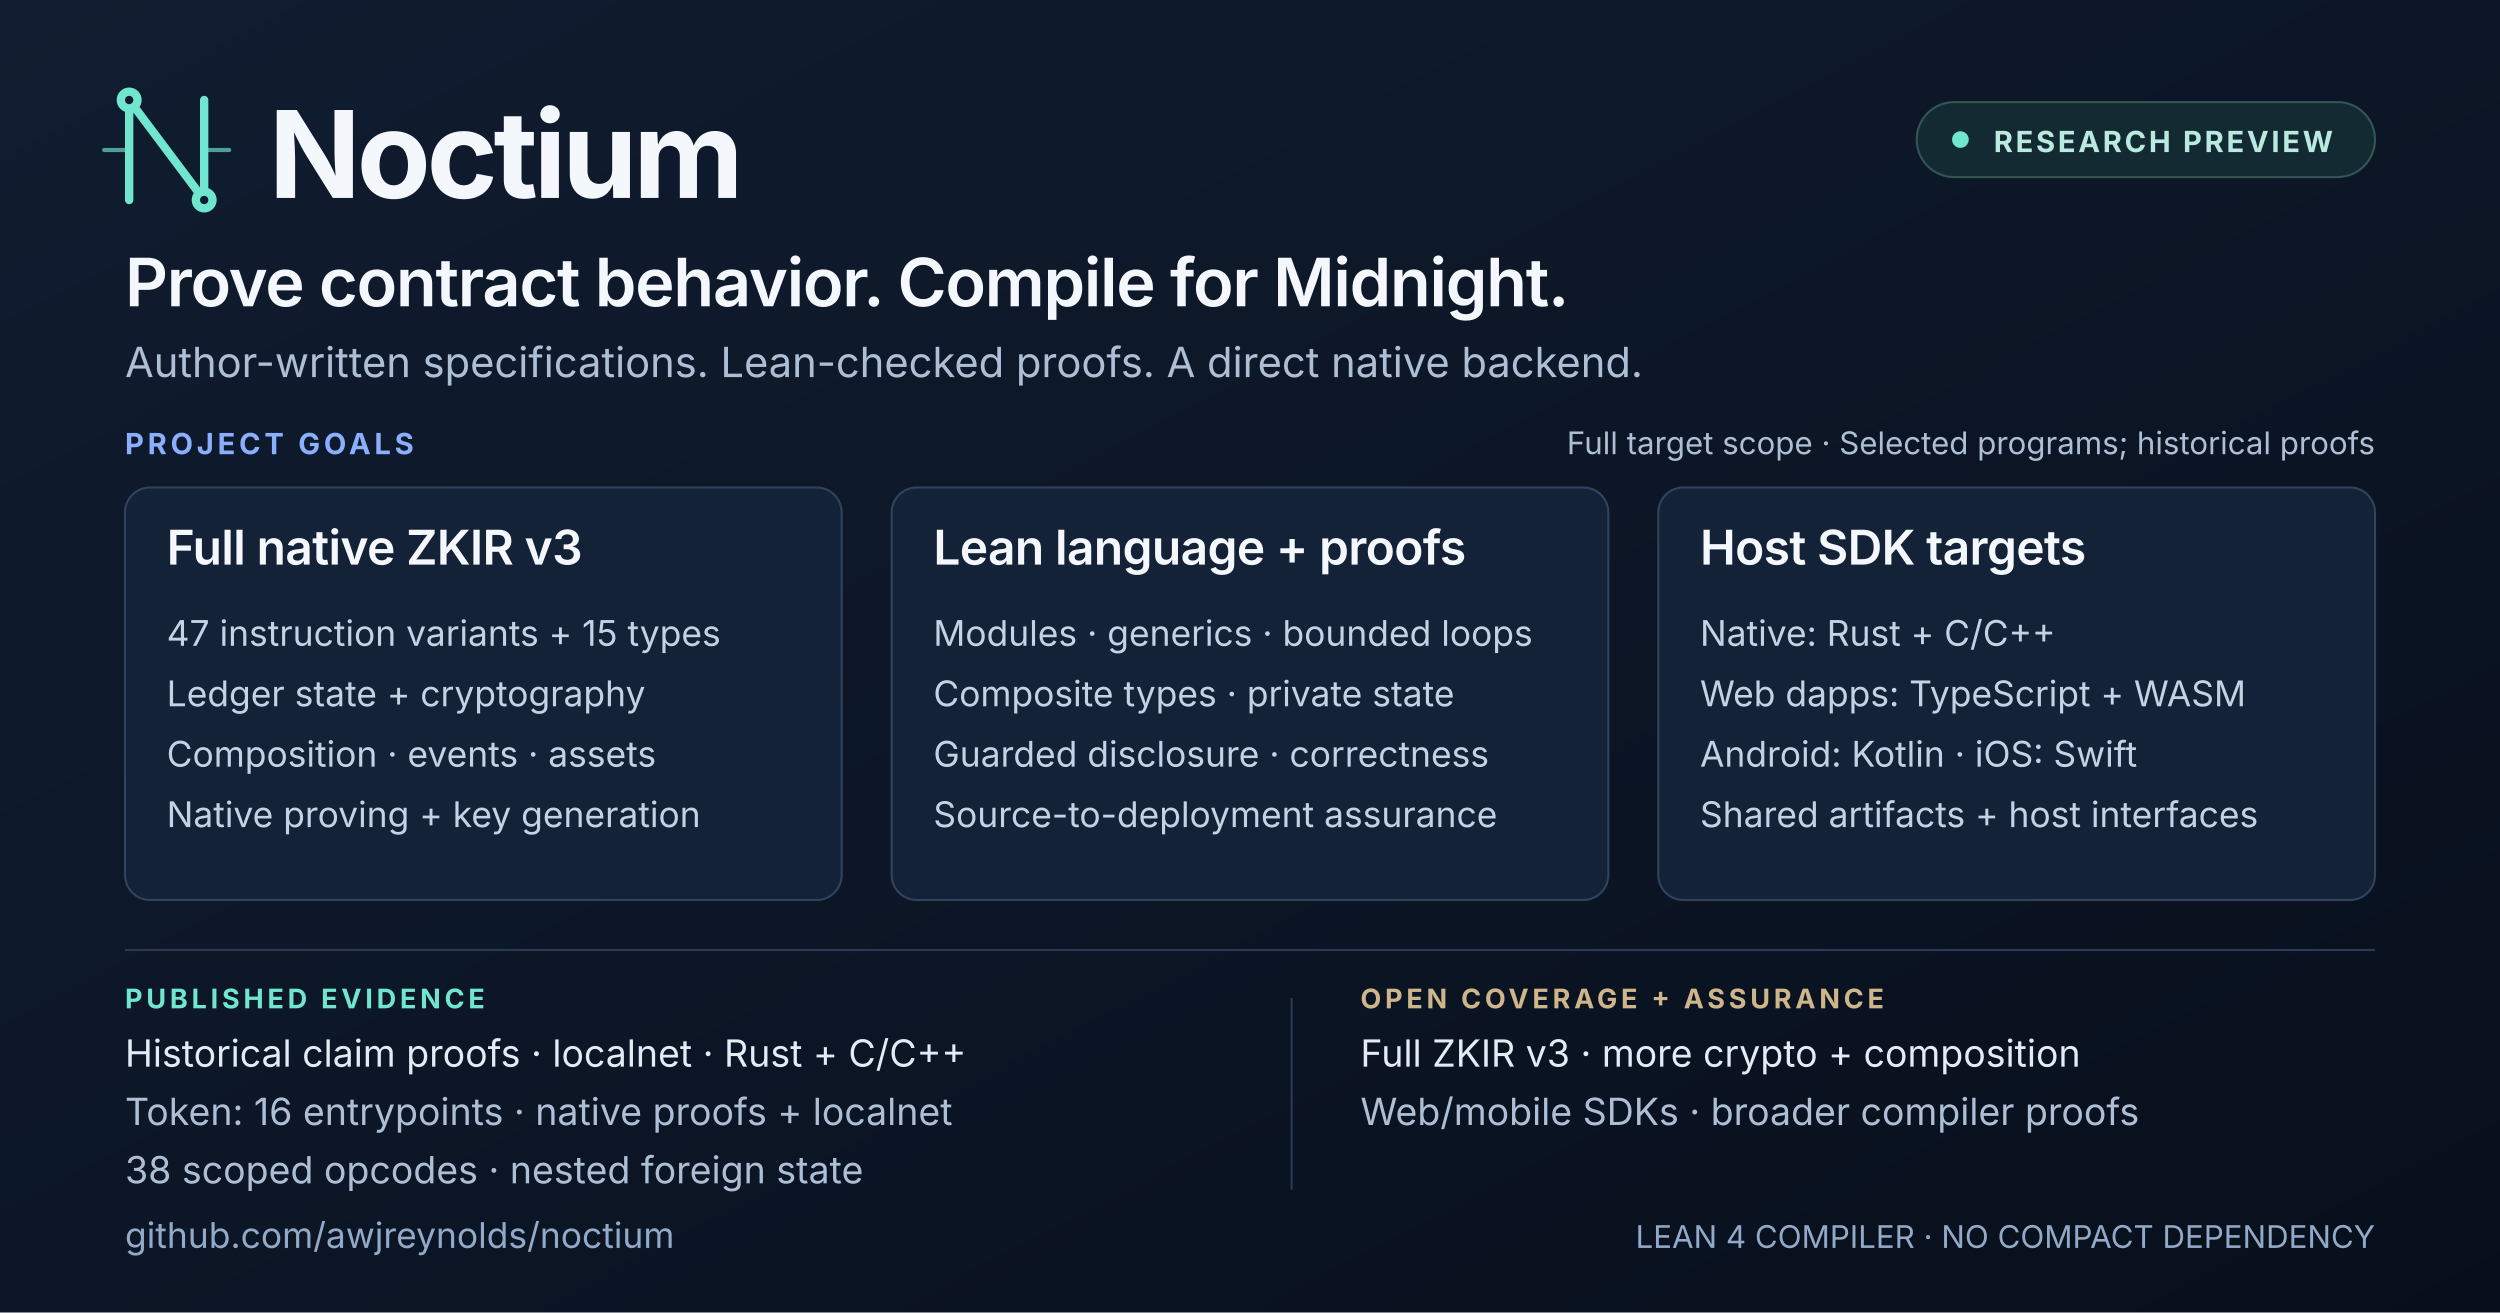
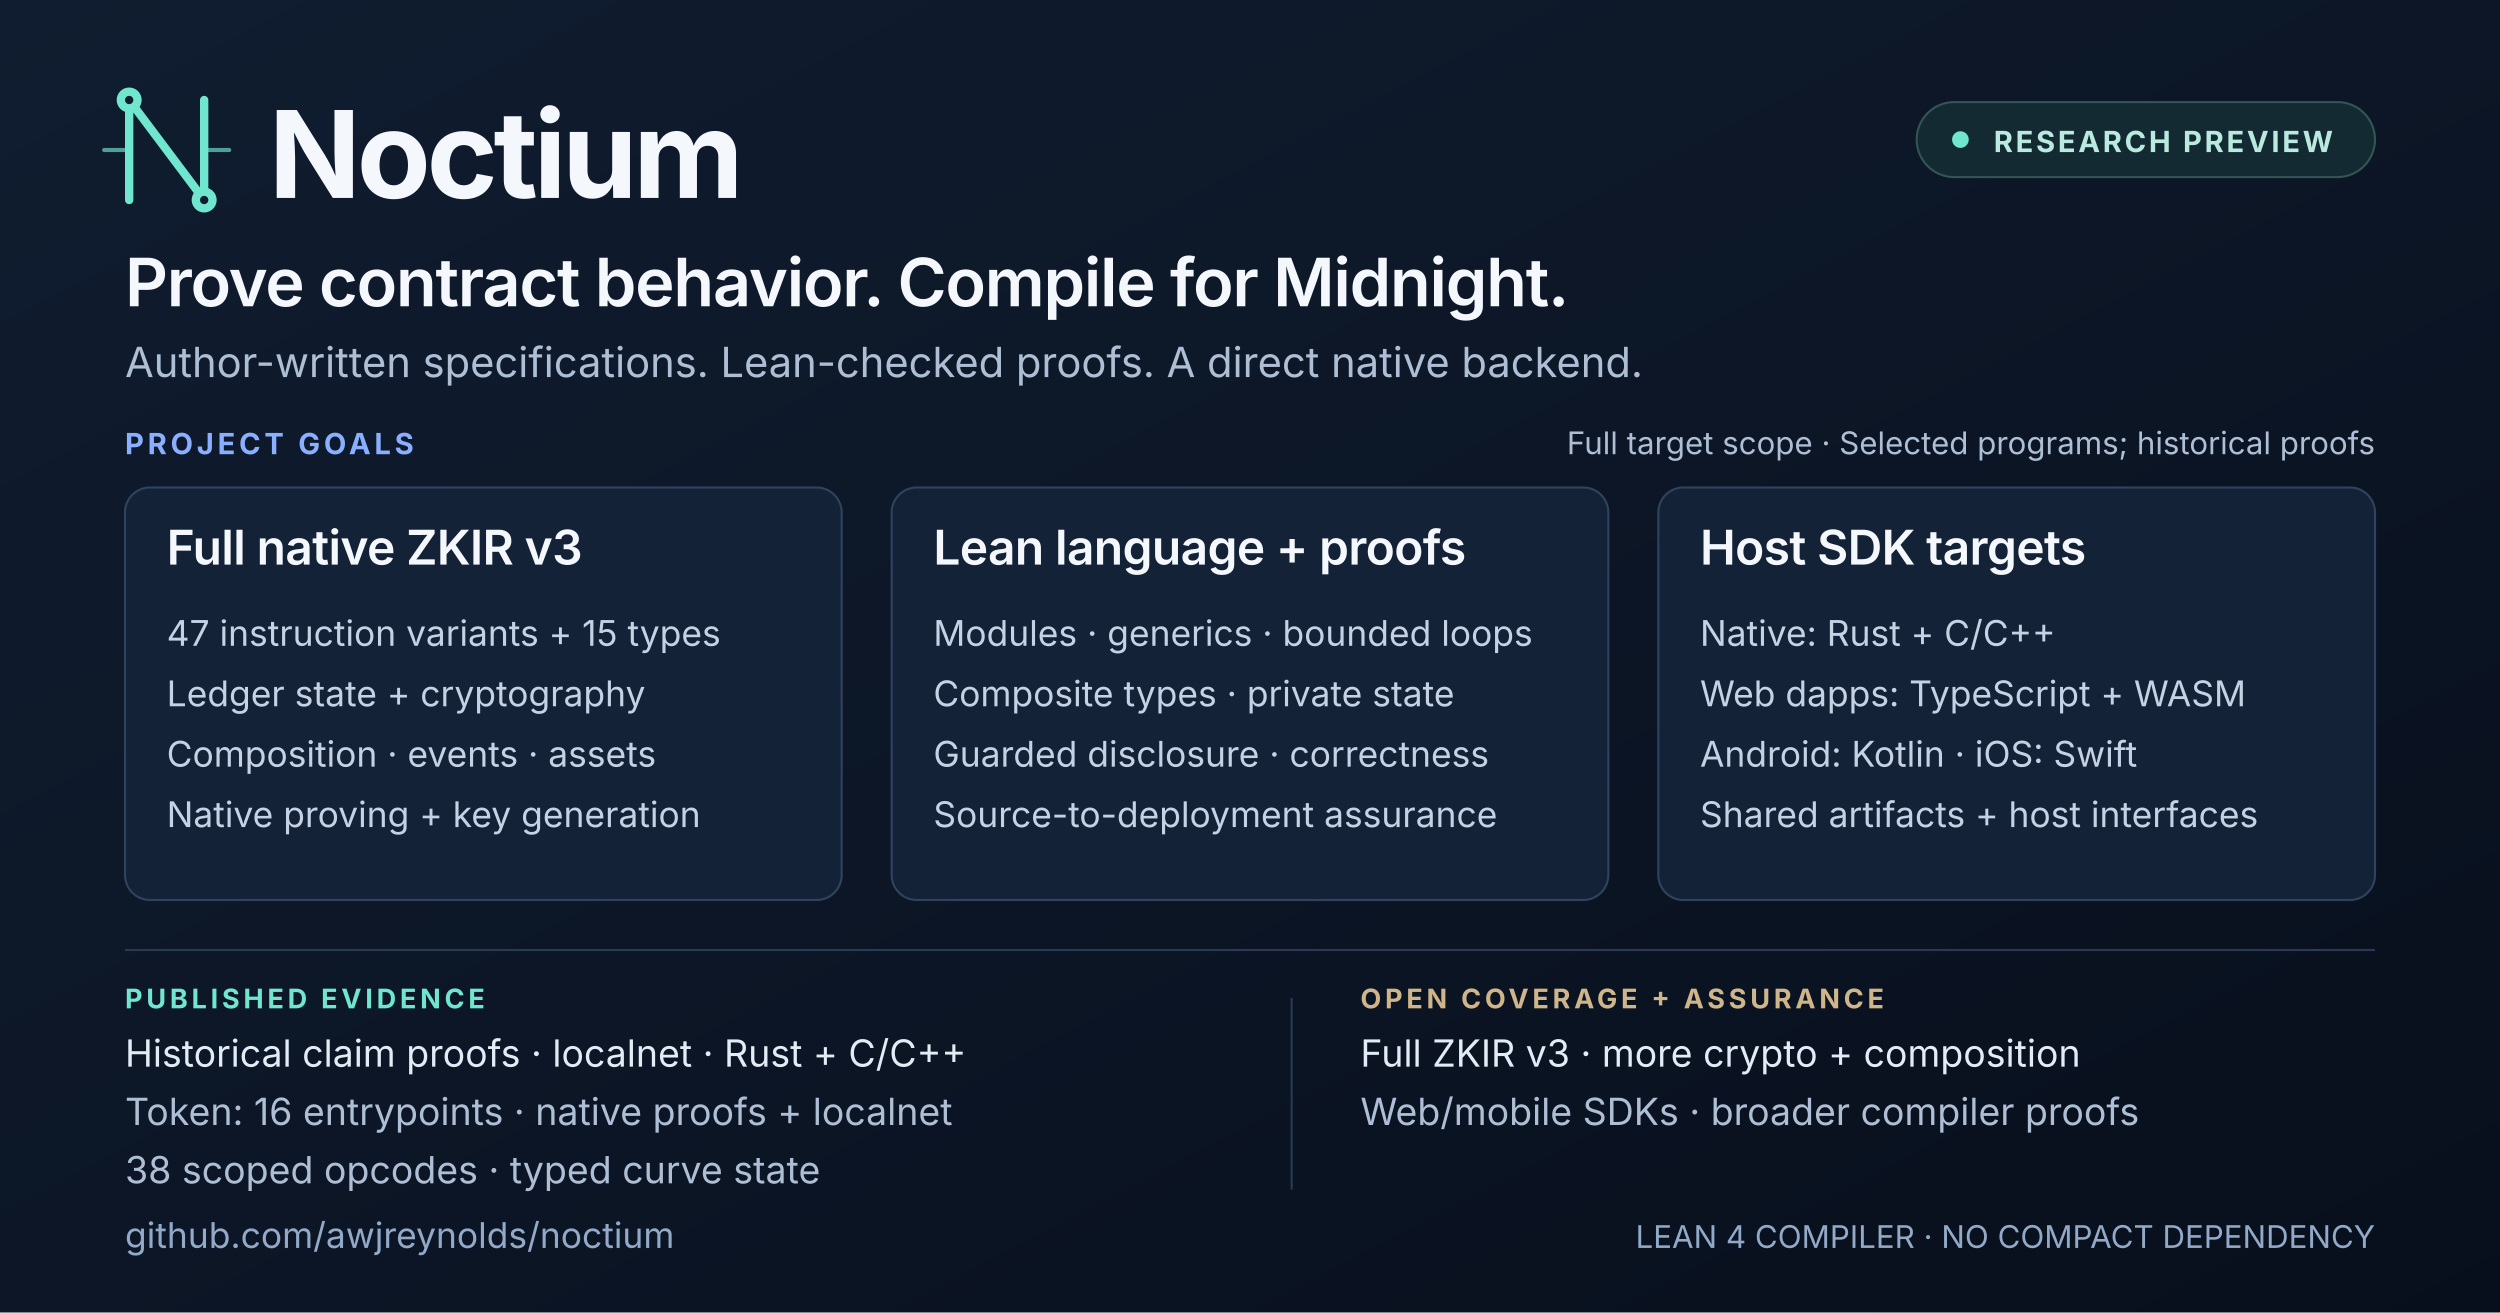
<svg xmlns="http://www.w3.org/2000/svg" width="1200" height="630" viewBox="0 0 1200 630" role="img" aria-labelledby="title description">
  <defs>
    <linearGradient id="background" x1="0" y1="0" x2="1" y2="1">
      <stop offset="0" stop-color="#101D30" />
      <stop offset="1" stop-color="#080F1C" />
    </linearGradient>
    <linearGradient id="accent" x1="0" y1="0" x2="1" y2="0">
      <stop offset="0" stop-color="#70E6CF" />
      <stop offset="1" stop-color="#8BAFFF" />
    </linearGradient>
  </defs>
  <rect width="1200" height="630" fill="url(#background)" />
  <path d="M0 2H1200" stroke="url(#accent)" stroke-width="4" />
  <g stroke="#70E6CF" stroke-width="4" fill="none" stroke-linecap="round" stroke-linejoin="round">
    <path d="M62 96V48L98 96V48" />
    <path d="M50 72H62M98 72H110" stroke-width="2" opacity="0.65" />
    <circle cx="62" cy="48" r="4" fill="#101D30" />
    <circle cx="98" cy="96" r="4" fill="#101D30" />
  </g>
  <g font-family="Inter, Arial, Helvetica, sans-serif">
    <text x="129" y="95" fill="#F4F7FC" font-size="58" font-weight="700" letter-spacing="-2">Noctium</text>
    <rect x="920" y="49" width="220" height="36" rx="18" fill="#142A32" stroke="#315654" />
    <circle cx="941" cy="67" r="4" fill="#70E6CF" />
    <text x="957" y="73" fill="#B9E9DF" font-size="14" font-weight="700" letter-spacing="1.3">RESEARCH PREVIEW</text>
    <text x="60" y="147" fill="#F4F7FC" font-size="32" font-weight="600" letter-spacing="-0.6">Prove contract behavior. Compile for Midnight.</text>
    <text x="60" y="181" fill="#AEBFD5" font-size="20">Author-written specifications. Lean-checked proofs. A direct native backend.</text>
    <text x="60" y="218" fill="#8BAFFF" font-size="14" font-weight="700" letter-spacing="1.8">PROJECT GOALS</text>
    <text x="1140" y="218" fill="#AEBFD5" font-size="15" text-anchor="end">Full target scope · Selected programs; historical proofs</text>
    <g fill="#132236" stroke="#30435E">
      <rect x="60" y="234" width="344" height="198" rx="12" />
      <rect x="428" y="234" width="344" height="198" rx="12" />
      <rect x="796" y="234" width="344" height="198" rx="12" />
    </g>
    <g fill="#F4F7FC" font-size="23" font-weight="600" letter-spacing="-0.3">
      <text x="80" y="271">Full native ZKIR v3</text>
      <text x="448" y="271">Lean language + proofs</text>
      <text x="816" y="271">Host SDK targets</text>
    </g>
    <g fill="#C5D2E4" font-size="17">
      <text x="80" y="310">47 instruction variants + 15 types</text>
      <text x="80" y="339">Ledger state + cryptography</text>
      <text x="80" y="368">Composition · events · assets</text>
      <text x="80" y="397">Native proving + key generation</text>
      <text x="448" y="310">Modules · generics · bounded loops</text>
      <text x="448" y="339">Composite types · private state</text>
      <text x="448" y="368">Guarded disclosure · correctness</text>
      <text x="448" y="397">Source-to-deployment assurance</text>
      <text x="816" y="310">Native: Rust + C/C++</text>
      <text x="816" y="339">Web dapps: TypeScript + WASM</text>
      <text x="816" y="368">Android: Kotlin · iOS: Swift</text>
      <text x="816" y="397">Shared artifacts + host interfaces</text>
    </g>
    <path d="M60 456H1140" stroke="#293A52" />
    <text x="60" y="484" fill="#70E6CF" font-size="13" font-weight="700" letter-spacing="1.8">PUBLISHED EVIDENCE</text>
    <text x="60" y="512" fill="#E3EBF5" font-size="18">Historical claim proofs · localnet · Rust + C/C++</text>
    <text x="60" y="540" fill="#AEBFD5" font-size="18">Token: 16 entrypoints · native proofs + localnet</text>
-     <text x="60" y="568" fill="#AEBFD5" font-size="18">38 scoped opcodes · nested foreign state</text>
+     <text x="60" y="568" fill="#AEBFD5" font-size="18">38 scoped opcodes · typed curve state</text>
    <path d="M620 479V571" stroke="#293A52" />
    <text x="653" y="484" fill="#CFB58A" font-size="13" font-weight="700" letter-spacing="1.8">OPEN COVERAGE + ASSURANCE</text>
    <text x="653" y="512" fill="#E3EBF5" font-size="18">Full ZKIR v3 · more crypto + composition</text>
    <text x="653" y="540" fill="#AEBFD5" font-size="18">Web/mobile SDKs · broader compiler proofs</text>
    <text x="60" y="599" fill="#92A9C7" font-size="17">github.com/awjreynolds/noctium</text>
    <text x="1140" y="599" fill="#92A9C7" font-size="15" text-anchor="end">LEAN 4 COMPILER · NO COMPACT DEPENDENCY</text>
  </g>
</svg>
